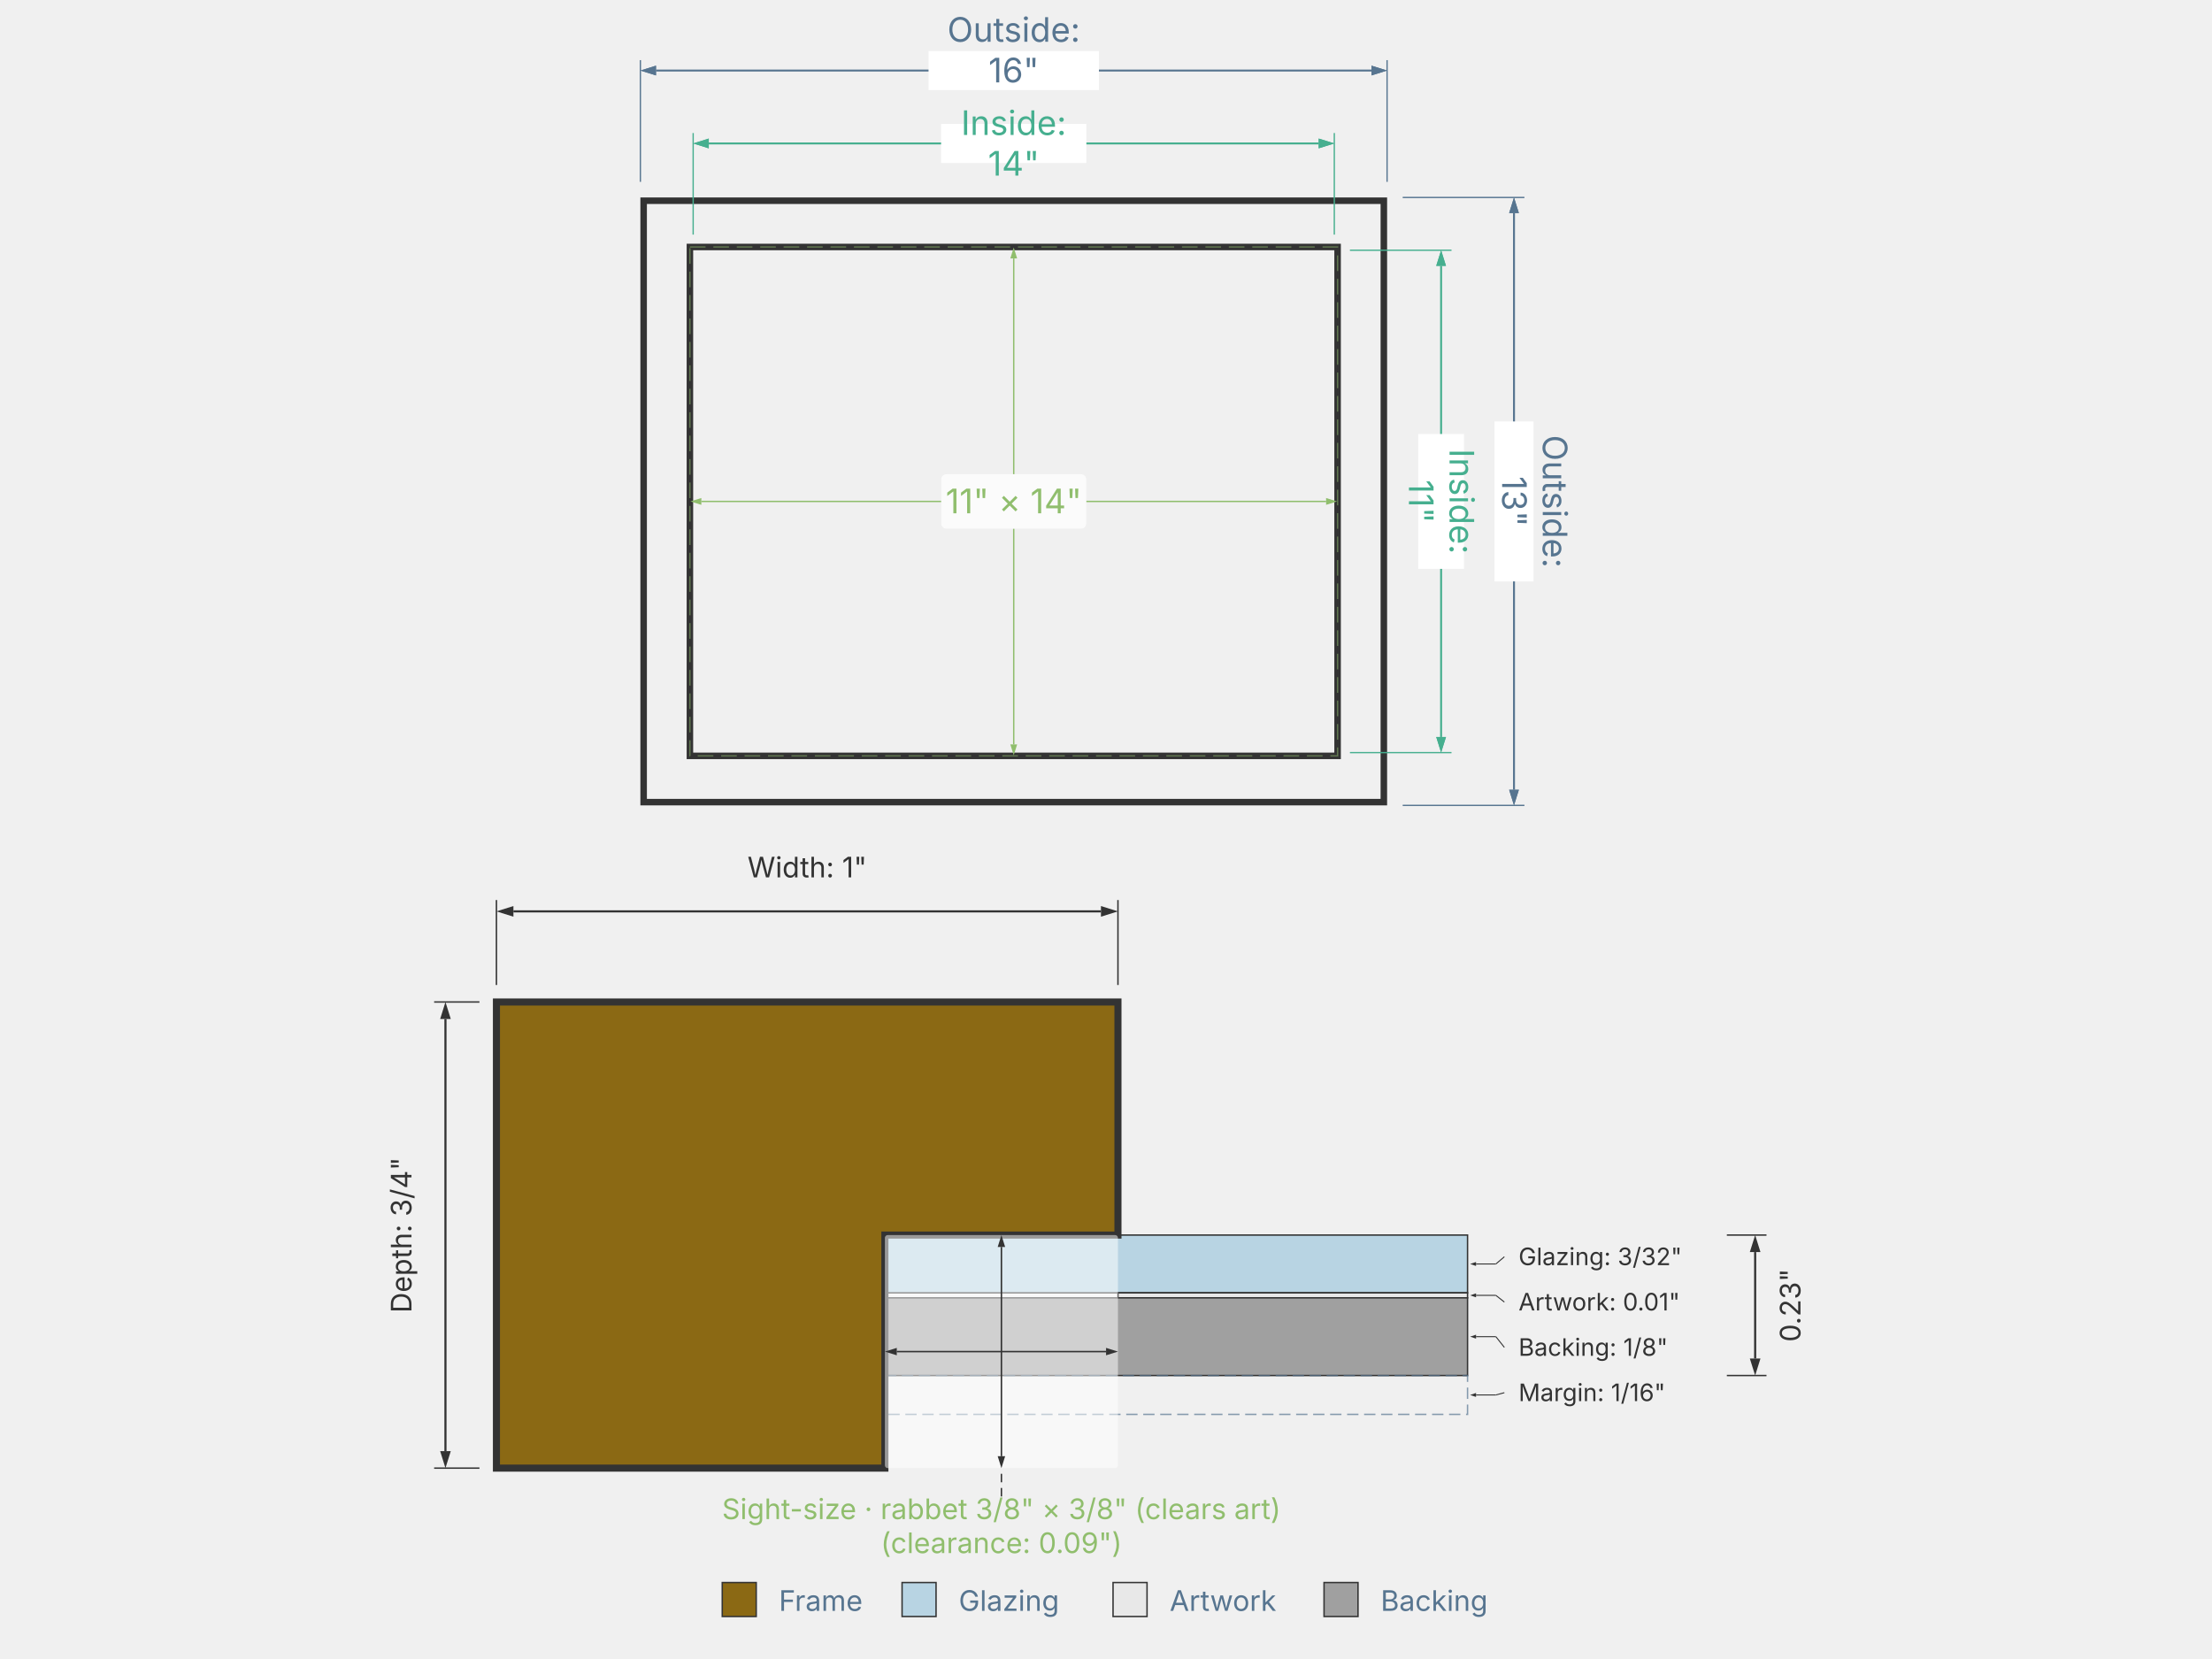
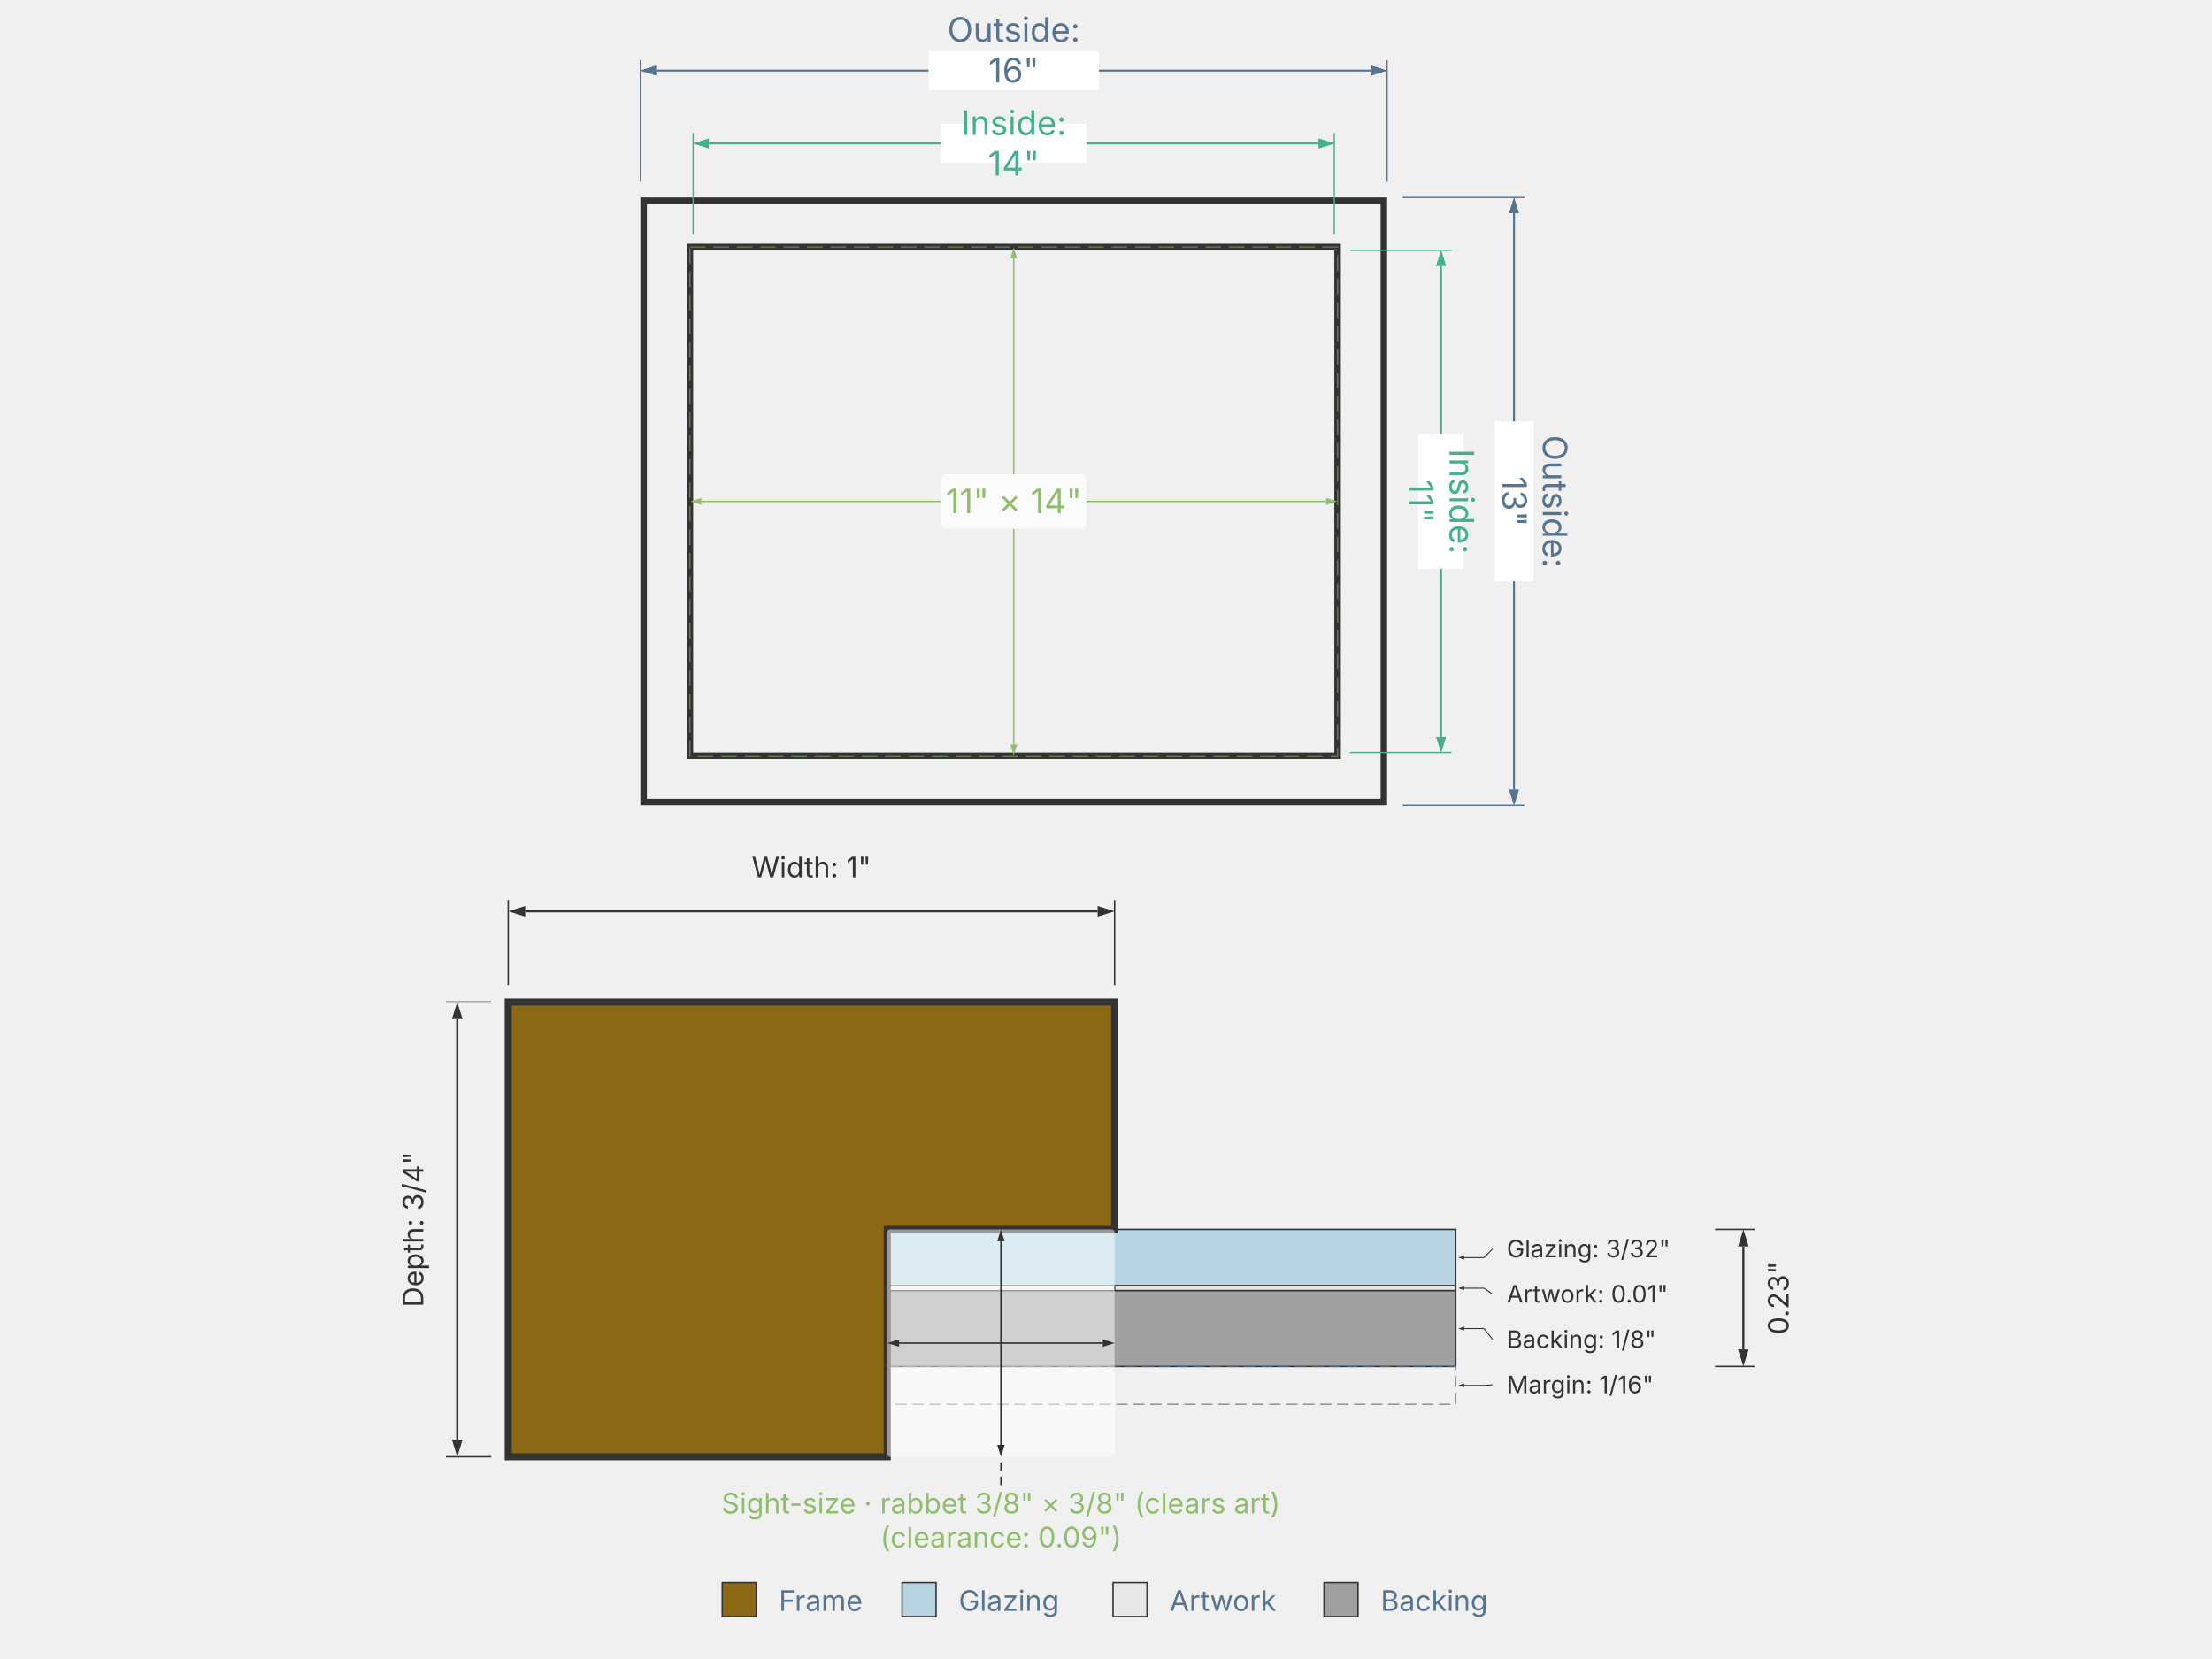
<svg xmlns="http://www.w3.org/2000/svg" viewBox="0 0 800.00 600.00">
  <g id="plan-view" transform="translate(-10.01, 5.74) scale(0.9416)">
    <g id="geometry">
      <rect x="257.85" y="71.00" width="284.31" height="231.00" stroke="#333333" stroke-width="2.5" fill="none" />
      <rect x="275.62" y="88.77" width="248.77" height="195.46" stroke="#333333" stroke-width="2.5" fill="none" />
    </g>
    <g id="content-boundary">
      <rect x="275.62" y="88.77" width="248.77" height="195.46" stroke="#90be6d" stroke-width="0.5" stroke-dasharray="6,3" fill="none" opacity="0.5" />
    </g>
    <g id="dimensions">
      <g class="dimension">
        <line x1="276.87" y1="84.02" x2="276.87" y2="45.00" stroke="#46af8f" stroke-width="0.5" />
        <line x1="523.13" y1="84.02" x2="523.13" y2="45.00" stroke="#46af8f" stroke-width="0.5" />
        <polygon points="276.87,49.00 282.87,50.88 282.87,47.12" fill="#46af8f" data-arrow="true" />
        <line x1="282.87" y1="49.00" x2="517.13" y2="49.00" stroke="#46af8f" stroke-width="0.75" />
        <polygon points="523.13,49.00 517.13,47.12 517.13,50.88" fill="#46af8f" data-arrow="true" />
        <rect x="372.10" y="41.50" width="55.80" height="15.00" fill="#FFFFFF" stroke="none" />
        <polygon points="276.87,49.00 282.87,50.88 282.87,47.12" fill="#46af8f" data-arrow="true" />
        <polygon points="523.13,49.00 517.13,47.12 517.13,50.88" fill="#46af8f" data-arrow="true" />
      </g>
      <g class="dimension">
        <line x1="256.60" y1="63.75" x2="256.60" y2="17.00" stroke="#577590" stroke-width="0.5" />
        <line x1="543.40" y1="63.75" x2="543.40" y2="17.00" stroke="#577590" stroke-width="0.5" />
        <polygon points="256.60,21.00 262.60,22.88 262.60,19.12" fill="#577590" data-arrow="true" />
        <line x1="262.60" y1="21.00" x2="537.40" y2="21.00" stroke="#577590" stroke-width="0.75" />
        <polygon points="543.40,21.00 537.40,19.12 537.40,22.88" fill="#577590" data-arrow="true" />
        <rect x="367.28" y="13.50" width="65.44" height="15.00" fill="#FFFFFF" stroke="none" />
        <polygon points="256.60,21.00 262.60,22.88 262.60,19.12" fill="#577590" data-arrow="true" />
        <polygon points="543.40,21.00 537.40,19.12 537.40,22.88" fill="#577590" data-arrow="true" />
      </g>
      <g class="dimension">
        <line x1="529.13" y1="90.02" x2="568.15" y2="90.02" stroke="#46af8f" stroke-width="0.5" />
        <line x1="529.13" y1="282.98" x2="568.15" y2="282.98" stroke="#46af8f" stroke-width="0.5" />
        <polygon points="564.15,90.02 562.28,96.02 566.03,96.02" fill="#46af8f" data-arrow="true" />
        <line x1="564.15" y1="96.02" x2="564.15" y2="276.98" stroke="#46af8f" stroke-width="0.75" />
        <polygon points="564.15,282.98 566.03,276.98 562.28,276.98" fill="#46af8f" data-arrow="true" />
        <rect x="555.35" y="160.60" width="17.60" height="51.80" fill="#FFFFFF" stroke="none" />
        <polygon points="564.15,90.02 562.28,96.02 566.03,96.02" fill="#46af8f" data-arrow="true" />
        <polygon points="564.15,282.98 566.03,276.98 562.28,276.98" fill="#46af8f" data-arrow="true" />
      </g>
      <g class="dimension">
        <line x1="549.40" y1="69.75" x2="596.15" y2="69.75" stroke="#577590" stroke-width="0.5" />
        <line x1="549.40" y1="303.25" x2="596.15" y2="303.25" stroke="#577590" stroke-width="0.5" />
        <polygon points="592.15,69.75 590.28,75.75 594.03,75.75" fill="#577590" data-arrow="true" />
        <line x1="592.15" y1="75.75" x2="592.15" y2="297.25" stroke="#577590" stroke-width="0.75" />
        <polygon points="592.15,303.25 594.03,297.25 590.28,297.25" fill="#577590" data-arrow="true" />
        <rect x="584.65" y="155.78" width="15.00" height="61.44" fill="#FFFFFF" stroke="none" />
        <polygon points="592.15,69.75 590.28,75.75 594.03,75.75" fill="#577590" data-arrow="true" />
        <polygon points="592.15,303.25 594.03,297.25 590.28,297.25" fill="#577590" data-arrow="true" />
      </g>
      <text transform="translate(400.00, 45.75)" fill="#46af8f" font-family="Inter, system-ui, -apple-system, sans-serif" font-size="13px" text-anchor="middle">Inside:</text>
      <text transform="translate(400.00, 61.35)" fill="#46af8f" font-family="Inter, system-ui, -apple-system, sans-serif" font-size="13px" text-anchor="middle">14"</text>
      <text transform="translate(400.00, 9.95)" fill="#577590" font-family="Inter, system-ui, -apple-system, sans-serif" font-size="13px" text-anchor="middle">Outside:</text>
      <text transform="translate(400.00, 25.55)" fill="#577590" font-family="Inter, system-ui, -apple-system, sans-serif" font-size="13px" text-anchor="middle">16"</text>
      <text transform="rotate(90 571.95 186.50)" x="571.95" y="191.05" fill="#46af8f" font-family="Inter, system-ui, -apple-system, sans-serif" font-size="13px" text-anchor="middle">Inside:</text>
      <text transform="rotate(90 556.35 186.50)" x="556.35" y="191.05" fill="#46af8f" font-family="Inter, system-ui, -apple-system, sans-serif" font-size="13px" text-anchor="middle">11"</text>
      <text transform="rotate(90 607.75 186.50)" x="607.75" y="191.05" fill="#577590" font-family="Inter, system-ui, -apple-system, sans-serif" font-size="13px" text-anchor="middle">Outside:</text>
      <text transform="rotate(90 592.15 186.50)" x="592.15" y="191.05" fill="#577590" font-family="Inter, system-ui, -apple-system, sans-serif" font-size="13px" text-anchor="middle">13"</text>
    </g>
    <g id="artwork-indicator">
      <polygon points="275.82,186.50 280.02,187.81 280.02,185.19" fill="#90be6d" data-arrow="true" />
      <line x1="280.02" y1="186.50" x2="372.16" y2="186.50" stroke="#90be6d" stroke-width="0.525" />
      <line x1="427.84" y1="186.50" x2="519.98" y2="186.50" stroke="#90be6d" stroke-width="0.525" />
      <polygon points="524.18,186.50 519.98,185.19 519.98,187.81" fill="#90be6d" data-arrow="true" />
      <polygon points="400.00,88.97 398.69,93.17 401.31,93.17" fill="#90be6d" data-arrow="true" />
      <line x1="400.00" y1="93.17" x2="400.00" y2="176.05" stroke="#90be6d" stroke-width="0.525" />
      <line x1="400.00" y1="196.95" x2="400.00" y2="279.83" stroke="#90be6d" stroke-width="0.525" />
      <polygon points="400.00,284.03 401.31,279.83 398.69,279.83" fill="#90be6d" data-arrow="true" />
      <rect x="372.16" y="176.05" width="55.69" height="20.90" fill="#FFFFFF" fill-opacity="0.75" stroke="none" rx="2" />
      <text transform="translate(400.00, 191.05)" fill="#90be6d" font-family="Inter, system-ui, -apple-system, sans-serif" font-size="13.00px" text-anchor="middle">11" × 14"</text>
    </g>
  </g>
  <g id="section-view" transform="translate(-9.69, 310.15) scale(1.0242)">
    <g id="section-content" transform="translate(2.50, 0)">
      <g id="section-geometry">
-         <rect x="319.43" y="133.30" width="205.75" height="20.41" stroke="#333333" stroke-width="0.5" fill="#B8D4E3" />
-         <rect x="401.73" y="153.71" width="123.45" height="1.76" stroke="#333333" stroke-width="0.5" fill="#E8E8E8" />
-         <rect x="319.43" y="155.47" width="205.75" height="27.43" stroke="#333333" stroke-width="0.5" fill="#A0A0A0" />
-         <rect x="319.43" y="182.90" width="205.75" height="13.72" stroke="#577590" stroke-width="0.5" stroke-dasharray="4,2" fill="none" opacity="0.7" />
-         <polygon points="182.26,51.00 401.73,51.00 401.73,133.30 319.43,133.30 319.43,215.60 182.26,215.60" stroke="#333333" stroke-width="2.5" fill="#8B6914" />
+         <rect x="320.26" y="131.30" width="200.75" height="19.91" stroke="#333333" stroke-width="0.5" fill="#B8D4E3" />
+         <rect x="400.56" y="151.21" width="120.45" height="1.71" stroke="#333333" stroke-width="0.5" fill="#E8E8E8" />
+         <rect x="320.26" y="152.93" width="200.75" height="26.77" stroke="#333333" stroke-width="0.5" fill="#A0A0A0" />
+         <rect x="320.26" y="179.69" width="200.75" height="13.38" stroke="#577590" stroke-width="0.5" stroke-dasharray="4,2" fill="none" opacity="0.7" />
+         <polygon points="186.43,51.00 400.56,51.00 400.56,131.30 320.26,131.30 320.26,211.60 186.43,211.60" stroke="#333333" stroke-width="2.5" fill="#8B6914" />
      </g>
      <g id="section-dimensions">
-         <line x1="176.26" y1="51.00" x2="160.26" y2="51.00" stroke="#333333" stroke-width="0.5" />
-         <line x1="176.26" y1="215.60" x2="160.26" y2="215.60" stroke="#333333" stroke-width="0.5" />
-         <polygon points="164.26,51.00 162.39,57.00 166.14,57.00" fill="#333333" data-arrow="true" />
-         <line x1="164.26" y1="57.00" x2="164.26" y2="209.60" stroke="#333333" stroke-width="0.75" />
-         <polygon points="164.26,215.60 166.14,209.60 162.39,209.60" fill="#333333" data-arrow="true" />
-         <text x="152.26" y="133.30" fill="#333333" font-family="Inter, system-ui, -apple-system, sans-serif" font-size="10px" text-anchor="middle" transform="rotate(-90 152.26 133.30)">Depth: 3/4"</text>
-         <line x1="182.26" y1="45.00" x2="182.26" y2="15.00" stroke="#333333" stroke-width="0.5" />
-         <line x1="401.73" y1="45.00" x2="401.73" y2="15.00" stroke="#333333" stroke-width="0.5" />
-         <polygon points="182.26,19.00 188.26,20.88 188.26,17.12" fill="#333333" data-arrow="true" />
-         <line x1="188.26" y1="19.00" x2="395.73" y2="19.00" stroke="#333333" stroke-width="0.75" />
-         <polygon points="401.73,19.00 395.73,17.12 395.73,20.88" fill="#333333" data-arrow="true" />
-         <text transform="translate(291.99, 7.00)" fill="#333333" font-family="Inter, system-ui, -apple-system, sans-serif" font-size="10px" text-anchor="middle">Width: 1"</text>
-         <rect x="319.43" y="133.30" width="82.30" height="82.30" fill="#FFFFFF" fill-opacity="0.5" stroke="none" rx="1" />
-         <polygon points="319.43,174.45 323.63,175.76 323.63,173.14" fill="#333333" data-arrow="true" />
-         <line x1="323.63" y1="174.45" x2="397.53" y2="174.45" stroke="#333333" stroke-width="0.525" />
-         <polygon points="401.73,174.45 397.53,173.14 397.53,175.76" fill="#333333" data-arrow="true" />
-         <polygon points="360.58,133.30 359.27,137.50 361.89,137.50" fill="#333333" data-arrow="true" />
-         <line x1="360.58" y1="137.50" x2="360.58" y2="211.40" stroke="#333333" stroke-width="0.525" />
-         <polygon points="360.58,215.60 361.89,211.40 359.27,211.40" fill="#333333" data-arrow="true" />
-         <polygon points="526.08,143.51 528.18,144.21 528.18,142.81" fill="#333333" data-arrow="true" />
-         <line x1="528.18" y1="143.51" x2="535.18" y2="143.51" stroke="#333333" stroke-width="0.35" />
-         <line x1="535.18" y1="143.51" x2="538.18" y2="140.96" stroke="#333333" stroke-width="0.35" />
-         <text transform="translate(543.18, 143.93)" fill="#333333" font-family="Inter, system-ui, -apple-system, sans-serif" font-size="8.5px">Glazing: 3/32"</text>
-         <polygon points="526.08,154.59 528.18,155.29 528.18,153.89" fill="#333333" data-arrow="true" />
-         <line x1="528.18" y1="154.59" x2="535.18" y2="154.59" stroke="#333333" stroke-width="0.35" />
-         <line x1="535.18" y1="154.59" x2="538.18" y2="156.96" stroke="#333333" stroke-width="0.35" />
-         <text transform="translate(543.18, 159.93)" fill="#333333" font-family="Inter, system-ui, -apple-system, sans-serif" font-size="8.5px">Artwork: 0.01"</text>
-         <polygon points="526.08,169.18 528.18,169.88 528.18,168.48" fill="#333333" data-arrow="true" />
-         <line x1="528.18" y1="169.18" x2="535.18" y2="169.18" stroke="#333333" stroke-width="0.35" />
-         <line x1="535.18" y1="169.18" x2="538.18" y2="172.96" stroke="#333333" stroke-width="0.35" />
-         <text transform="translate(543.18, 175.93)" fill="#333333" font-family="Inter, system-ui, -apple-system, sans-serif" font-size="8.5px">Backing: 1/8"</text>
-         <polygon points="526.08,189.76 528.18,190.46 528.18,189.06" fill="#333333" data-arrow="true" />
-         <line x1="528.18" y1="189.76" x2="535.18" y2="189.76" stroke="#333333" stroke-width="0.35" />
-         <line x1="535.18" y1="189.76" x2="538.18" y2="188.96" stroke="#333333" stroke-width="0.35" />
-         <text transform="translate(543.18, 191.93)" fill="#333333" font-family="Inter, system-ui, -apple-system, sans-serif" font-size="8.5px">Margin: 1/16"</text>
-         <line x1="616.74" y1="133.30" x2="630.74" y2="133.30" stroke="#333333" stroke-width="0.5" />
-         <line x1="616.74" y1="182.90" x2="630.74" y2="182.90" stroke="#333333" stroke-width="0.5" />
-         <polygon points="626.74,133.30 624.86,139.30 628.61,139.30" fill="#333333" data-arrow="true" />
-         <line x1="626.74" y1="139.30" x2="626.74" y2="176.90" stroke="#333333" stroke-width="0.75" />
-         <polygon points="626.74,182.90 628.61,176.90 624.86,176.90" fill="#333333" data-arrow="true" />
-         <text x="642.74" y="158.10" fill="#333333" font-family="Inter, system-ui, -apple-system, sans-serif" font-size="10px" text-anchor="middle" transform="rotate(-90 642.74 158.10)">0.23"</text>
-         <line x1="360.58" y1="217.60" x2="360.58" y2="227.60" stroke="#333333" stroke-width="0.5" stroke-dasharray="3,2" />
-         <text transform="translate(360.58, 233.60)" fill="#90be6d" font-family="Inter, system-ui, -apple-system, sans-serif" font-size="10px" text-anchor="middle">Sight-size · rabbet 3/8" × 3/8" (clears art)</text>
-         <text transform="translate(360.58, 245.60)" fill="#90be6d" font-family="Inter, system-ui, -apple-system, sans-serif" font-size="10px" text-anchor="middle">(clearance: 0.09")</text>
+         <line x1="180.43" y1="51.00" x2="164.43" y2="51.00" stroke="#333333" stroke-width="0.5" />
+         <line x1="180.43" y1="211.60" x2="164.43" y2="211.60" stroke="#333333" stroke-width="0.5" />
+         <polygon points="168.43,51.00 166.55,57.00 170.30,57.00" fill="#333333" data-arrow="true" />
+         <line x1="168.43" y1="57.00" x2="168.43" y2="205.60" stroke="#333333" stroke-width="0.75" />
+         <polygon points="168.43,211.60 170.30,205.60 166.55,205.60" fill="#333333" data-arrow="true" />
+         <text x="156.43" y="131.30" fill="#333333" font-family="Inter, system-ui, -apple-system, sans-serif" font-size="10px" text-anchor="middle" transform="rotate(-90 156.43 131.30)">Depth: 3/4"</text>
+         <line x1="186.43" y1="45.00" x2="186.43" y2="15.00" stroke="#333333" stroke-width="0.5" />
+         <line x1="400.56" y1="45.00" x2="400.56" y2="15.00" stroke="#333333" stroke-width="0.5" />
+         <polygon points="186.43,19.00 192.43,20.88 192.43,17.12" fill="#333333" data-arrow="true" />
+         <line x1="192.43" y1="19.00" x2="394.56" y2="19.00" stroke="#333333" stroke-width="0.75" />
+         <polygon points="400.56,19.00 394.56,17.12 394.56,20.88" fill="#333333" data-arrow="true" />
+         <text transform="translate(293.49, 7.00)" fill="#333333" font-family="Inter, system-ui, -apple-system, sans-serif" font-size="10px" text-anchor="middle">Width: 1"</text>
+         <rect x="320.26" y="131.30" width="80.30" height="80.30" fill="#FFFFFF" fill-opacity="0.5" stroke="none" rx="1" />
+         <polygon points="320.26,171.45 324.46,172.76 324.46,170.14" fill="#333333" data-arrow="true" />
+         <line x1="324.46" y1="171.45" x2="396.36" y2="171.45" stroke="#333333" stroke-width="0.525" />
+         <polygon points="400.56,171.45 396.36,170.14 396.36,172.76" fill="#333333" data-arrow="true" />
+         <polygon points="360.41,131.30 359.10,135.50 361.72,135.50" fill="#333333" data-arrow="true" />
+         <line x1="360.41" y1="135.50" x2="360.41" y2="207.40" stroke="#333333" stroke-width="0.525" />
+         <polygon points="360.41,211.60 361.72,207.40 359.10,207.40" fill="#333333" data-arrow="true" />
+         <polygon points="521.91,141.26 524.01,141.96 524.01,140.56" fill="#333333" data-arrow="true" />
+         <line x1="524.01" y1="141.26" x2="531.01" y2="141.26" stroke="#333333" stroke-width="0.35" />
+         <line x1="531.01" y1="141.26" x2="534.01" y2="138.19" stroke="#333333" stroke-width="0.35" />
+         <text transform="translate(539.01, 141.16)" fill="#333333" font-family="Inter, system-ui, -apple-system, sans-serif" font-size="8.5px">Glazing: 3/32"</text>
+         <polygon points="521.91,152.07 524.01,152.77 524.01,151.37" fill="#333333" data-arrow="true" />
+         <line x1="524.01" y1="152.07" x2="531.01" y2="152.07" stroke="#333333" stroke-width="0.35" />
+         <line x1="531.01" y1="152.07" x2="534.01" y2="154.19" stroke="#333333" stroke-width="0.35" />
+         <text transform="translate(539.01, 157.16)" fill="#333333" font-family="Inter, system-ui, -apple-system, sans-serif" font-size="8.5px">Artwork: 0.01"</text>
+         <polygon points="521.91,166.31 524.01,167.01 524.01,165.61" fill="#333333" data-arrow="true" />
+         <line x1="524.01" y1="166.31" x2="531.01" y2="166.31" stroke="#333333" stroke-width="0.35" />
+         <line x1="531.01" y1="166.31" x2="534.01" y2="170.19" stroke="#333333" stroke-width="0.35" />
+         <text transform="translate(539.01, 173.16)" fill="#333333" font-family="Inter, system-ui, -apple-system, sans-serif" font-size="8.5px">Backing: 1/8"</text>
+         <polygon points="521.91,186.39 524.01,187.09 524.01,185.69" fill="#333333" data-arrow="true" />
+         <line x1="524.01" y1="186.39" x2="531.01" y2="186.39" stroke="#333333" stroke-width="0.35" />
+         <line x1="531.01" y1="186.39" x2="534.01" y2="186.19" stroke="#333333" stroke-width="0.35" />
+         <text transform="translate(539.01, 189.16)" fill="#333333" font-family="Inter, system-ui, -apple-system, sans-serif" font-size="8.5px">Margin: 1/16"</text>
+         <line x1="612.57" y1="131.30" x2="626.57" y2="131.30" stroke="#333333" stroke-width="0.5" />
+         <line x1="612.57" y1="179.69" x2="626.57" y2="179.69" stroke="#333333" stroke-width="0.5" />
+         <polygon points="622.57,131.30 620.70,137.30 624.45,137.30" fill="#333333" data-arrow="true" />
+         <line x1="622.57" y1="137.30" x2="622.57" y2="173.69" stroke="#333333" stroke-width="0.75" />
+         <polygon points="622.57,179.69 624.45,173.69 620.70,173.69" fill="#333333" data-arrow="true" />
+         <text x="638.57" y="155.50" fill="#333333" font-family="Inter, system-ui, -apple-system, sans-serif" font-size="10px" text-anchor="middle" transform="rotate(-90 638.57 155.50)">0.23"</text>
+         <line x1="360.41" y1="213.60" x2="360.41" y2="221.60" stroke="#333333" stroke-width="0.5" stroke-dasharray="3,2" />
+         <text transform="translate(360.41, 231.60)" fill="#90be6d" font-family="Inter, system-ui, -apple-system, sans-serif" font-size="10px" text-anchor="middle">Sight-size · rabbet 3/8" × 3/8" (clears art)</text>
+         <text transform="translate(360.41, 243.60)" fill="#90be6d" font-family="Inter, system-ui, -apple-system, sans-serif" font-size="10px" text-anchor="middle">(clearance: 0.09")</text>
      </g>
    </g>
    <g id="legend">
      <rect x="264.50" y="256.00" width="12" height="12" fill="#8B6914" stroke="#333333" stroke-width="0.5" />
      <text transform="translate(284.50, 266.00)" fill="#577590" font-family="Inter, system-ui, -apple-system, sans-serif" font-size="10px">Frame</text>
      <rect x="328.00" y="256.00" width="12" height="12" fill="#B8D4E3" stroke="#333333" stroke-width="0.5" />
      <text transform="translate(348.00, 266.00)" fill="#577590" font-family="Inter, system-ui, -apple-system, sans-serif" font-size="10px">Glazing</text>
      <rect x="402.50" y="256.00" width="12" height="12" fill="#E8E8E8" stroke="#333333" stroke-width="0.5" />
      <text transform="translate(422.50, 266.00)" fill="#577590" font-family="Inter, system-ui, -apple-system, sans-serif" font-size="10px">Artwork</text>
      <rect x="477.00" y="256.00" width="12" height="12" fill="#A0A0A0" stroke="#333333" stroke-width="0.5" />
      <text transform="translate(497.00, 266.00)" fill="#577590" font-family="Inter, system-ui, -apple-system, sans-serif" font-size="10px">Backing</text>
    </g>
  </g>
</svg>
